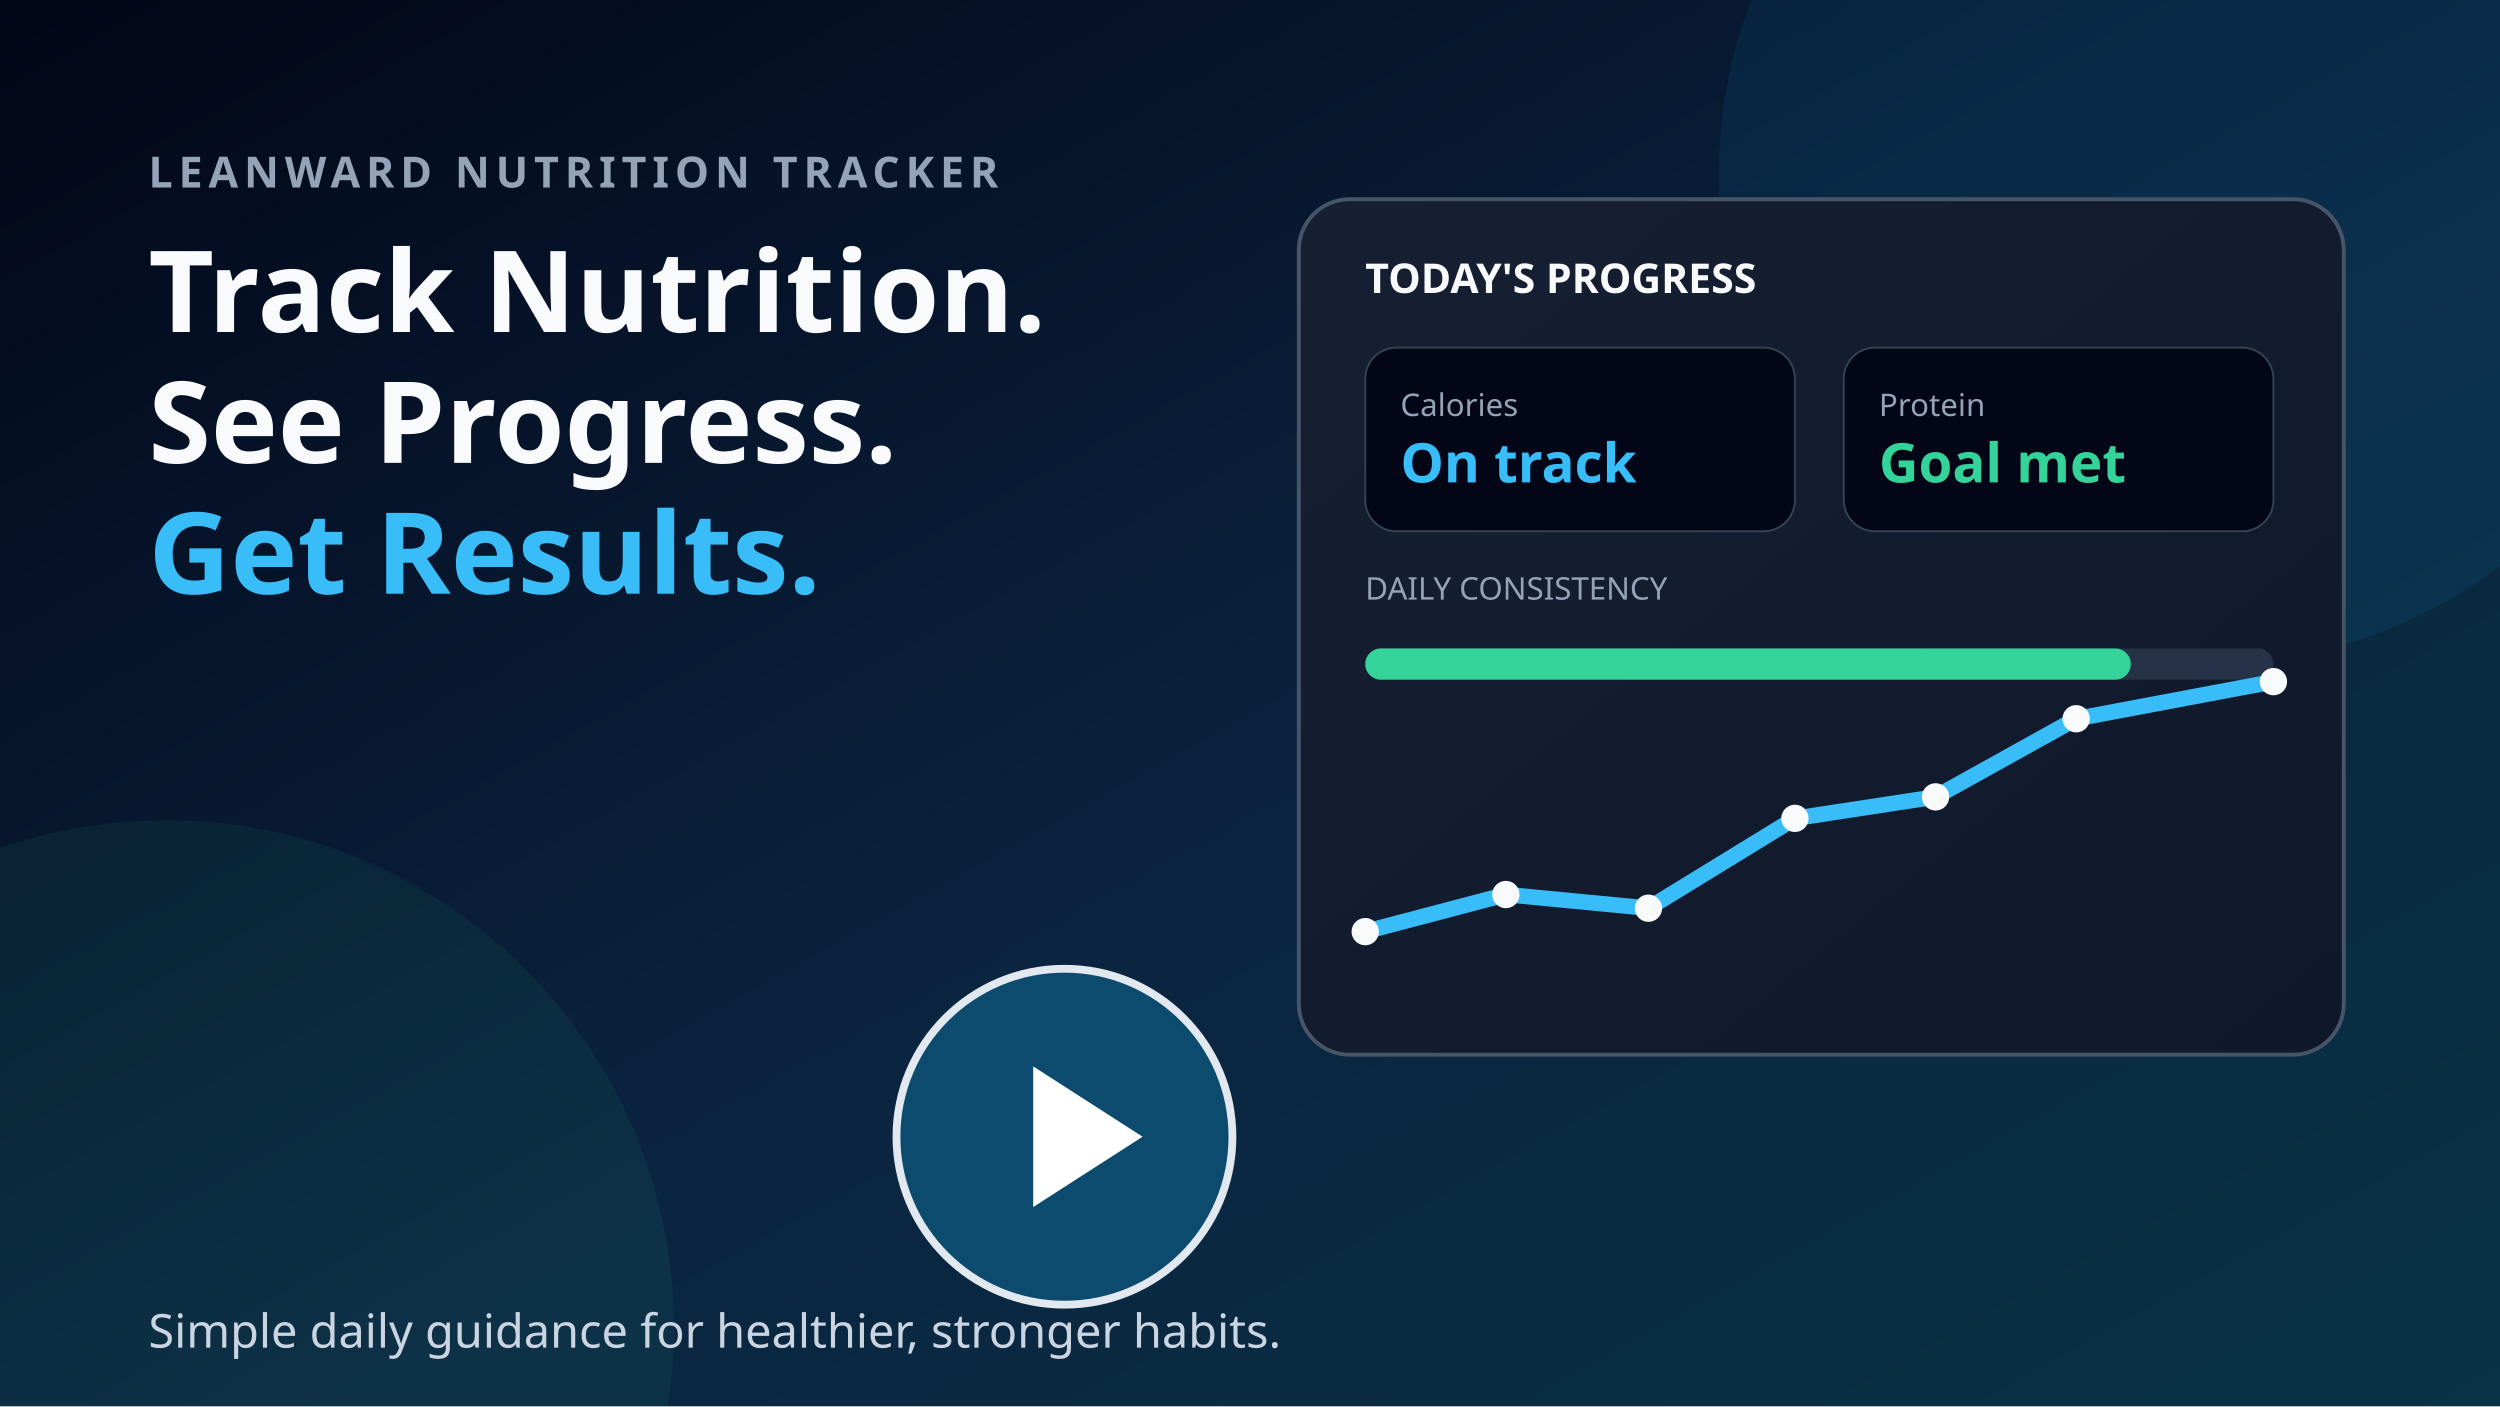
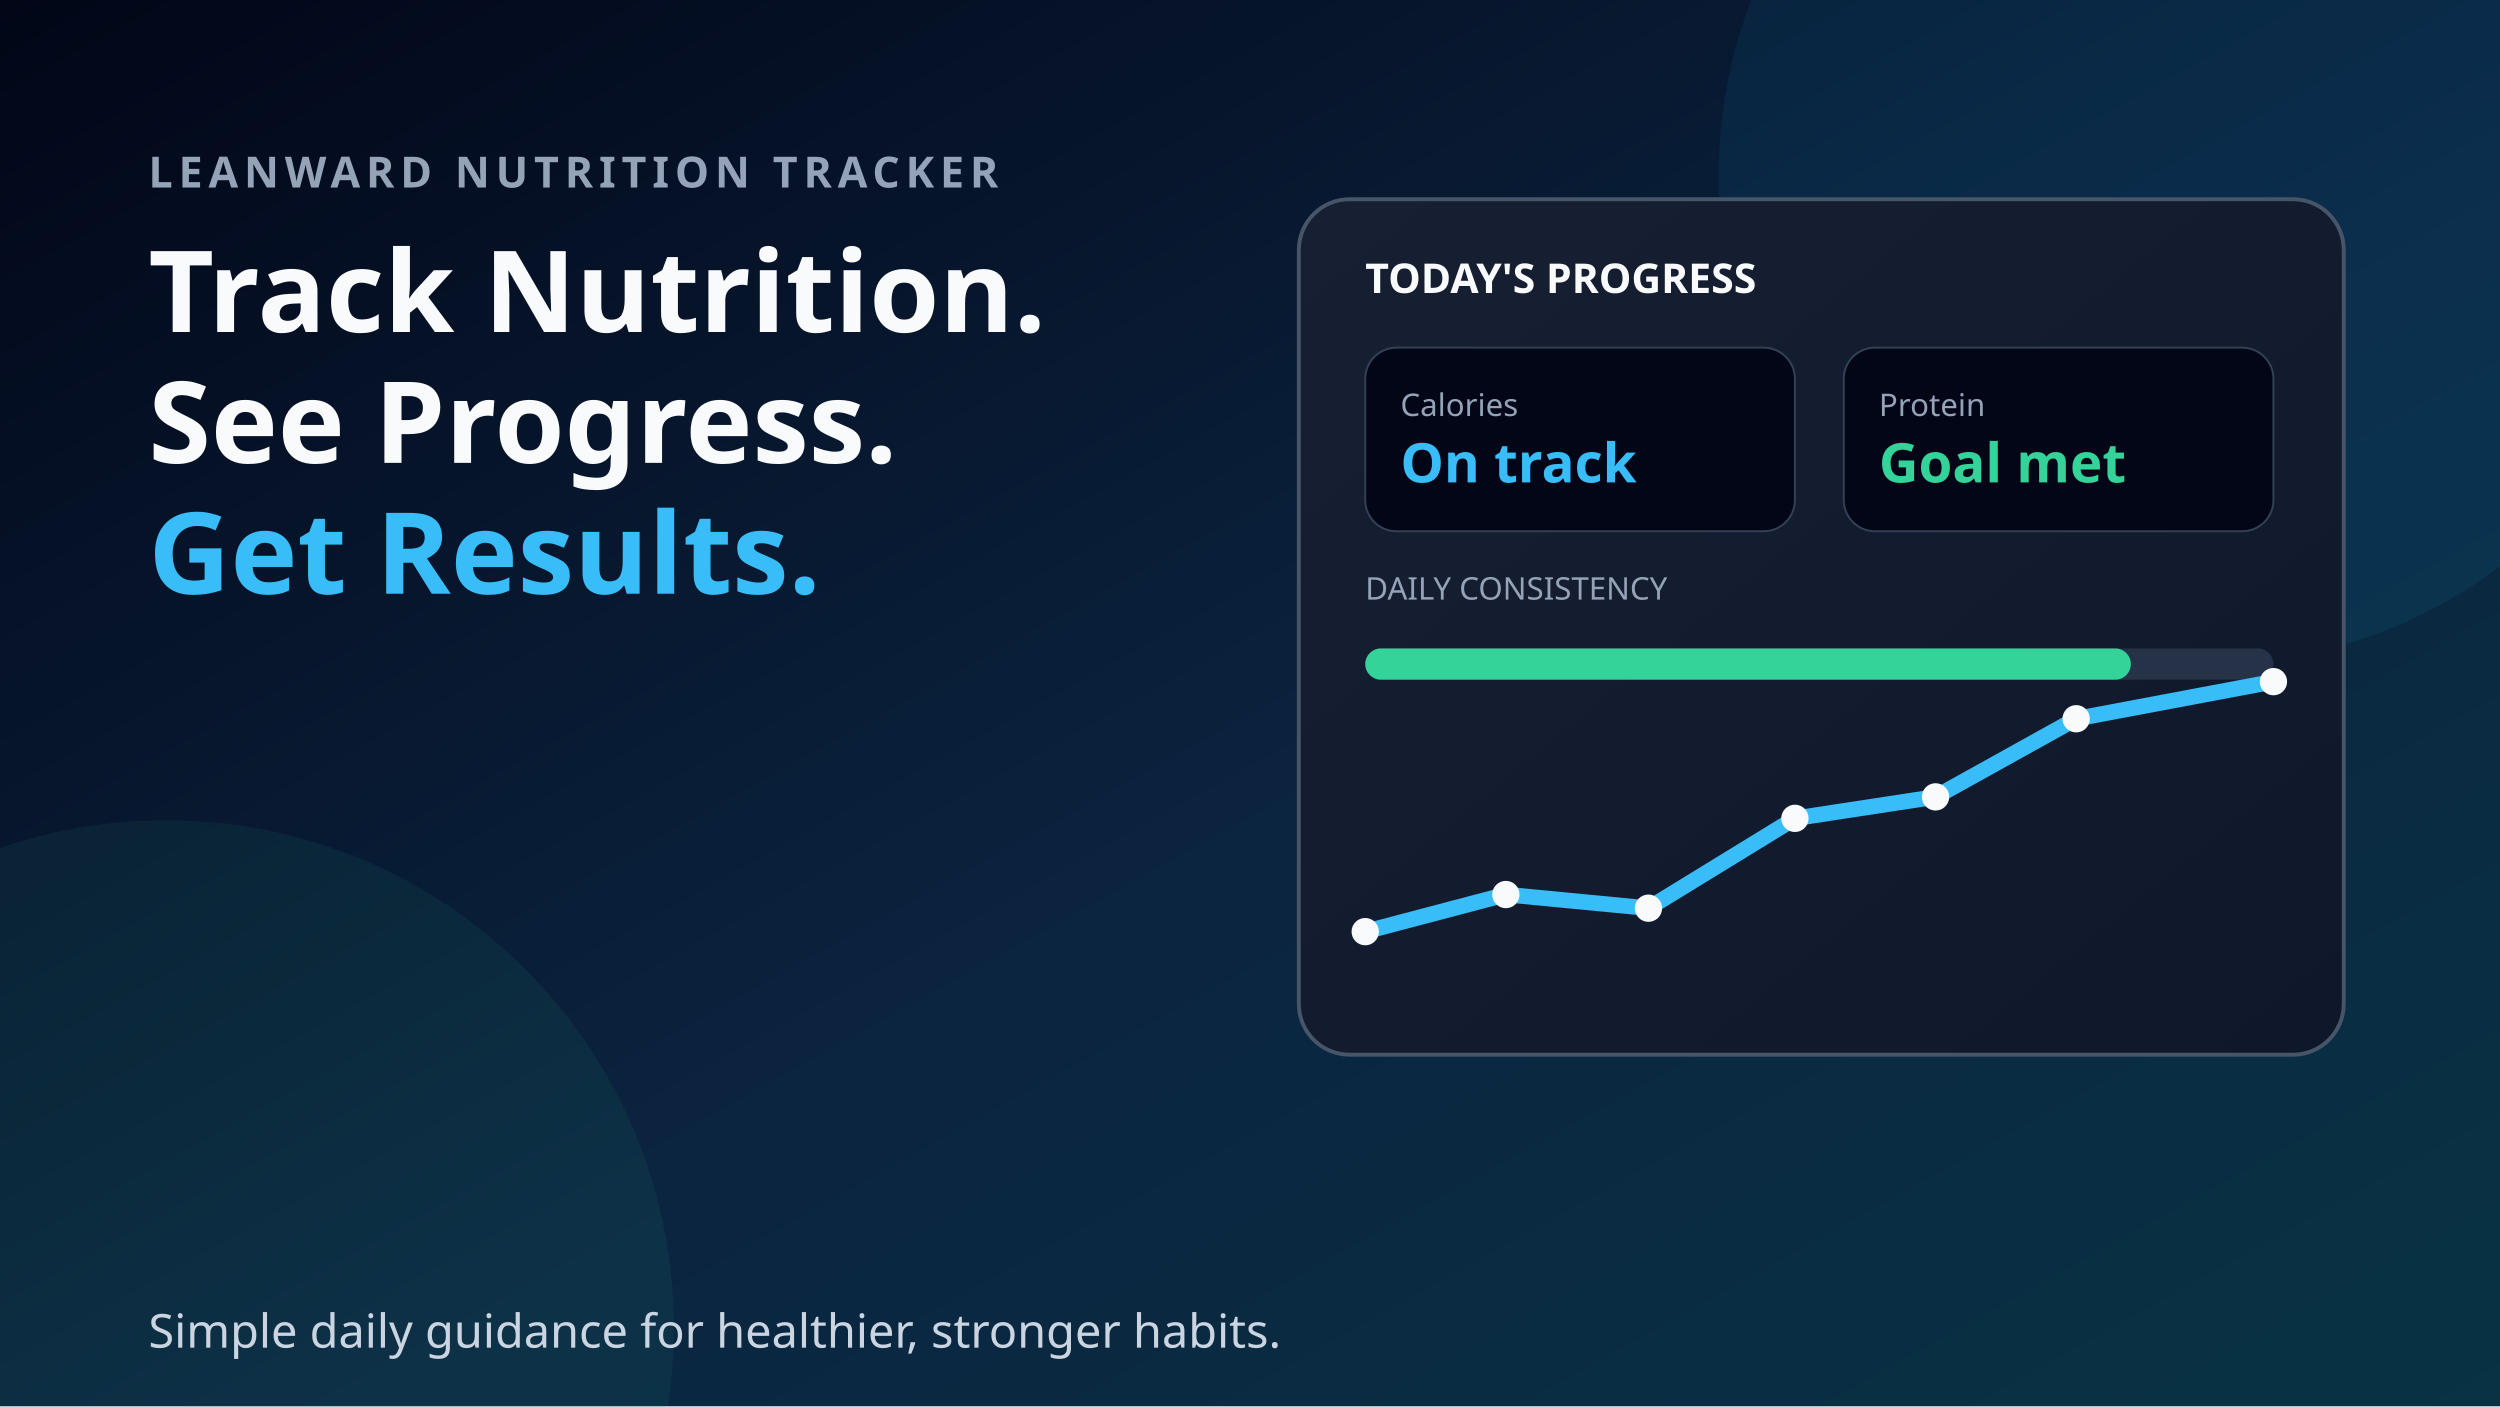
<svg xmlns="http://www.w3.org/2000/svg" width="1280" height="720" viewBox="0 0 1280 720" role="img" aria-labelledby="title desc">
  <defs>
    <linearGradient id="bg" x1="0" y1="0" x2="1" y2="1">
      <stop stop-color="#020617" />
      <stop offset=".55" stop-color="#0b2440" />
      <stop offset="1" stop-color="#083344" />
    </linearGradient>
    <linearGradient id="card" x1="0" y1="0" x2="1" y2="1">
      <stop stop-color="#172033" />
      <stop offset="1" stop-color="#0f172a" />
    </linearGradient>
    <filter id="shadow">
      <feDropShadow dx="0" dy="12" stdDeviation="18" flood-opacity=".35" />
    </filter>
  </defs>
  <rect width="1280" height="720" fill="url(#bg)" />
  <circle cx="1130" cy="90" r="250" fill="#0ea5e9" opacity=".08" />
  <circle cx="85" cy="680" r="260" fill="#34d399" opacity=".07" />
  <g transform="translate(76 96)">
    <text fill="#94a3b8" font-family="system-ui,Segoe UI,sans-serif" font-size="22" font-weight="700" letter-spacing="3">LEANWARD NUTRITION TRACKER</text>
    <text y="74" fill="#f8fafc" font-family="system-ui,Segoe UI,sans-serif" font-size="58" font-weight="800">Track Nutrition.</text>
    <text y="141" fill="#f8fafc" font-family="system-ui,Segoe UI,sans-serif" font-size="58" font-weight="800">See Progress.</text>
    <text y="208" fill="#38bdf8" font-family="system-ui,Segoe UI,sans-serif" font-size="58" font-weight="800">Get Results.</text>
  </g>
  <g transform="translate(665 102)">
    <rect width="535" height="438" rx="26" fill="url(#card)" stroke="#475569" stroke-width="2" />
    <text x="34" y="48" fill="#f8fafc" font-family="system-ui,Segoe UI,sans-serif" font-size="21" font-weight="700">TODAY'S PROGRESS</text>
    <g transform="translate(34 76)">
      <rect width="220" height="94" rx="16" fill="#020617" stroke="#334155" />
      <text x="18" y="35" fill="#94a3b8" font-family="system-ui" font-size="16">Calories</text>
      <text x="18" y="69" fill="#38bdf8" font-family="system-ui" font-size="28" font-weight="700">On track</text>
      <rect x="245" width="220" height="94" rx="16" fill="#020617" stroke="#334155" />
      <text x="263" y="35" fill="#94a3b8" font-family="system-ui" font-size="16">Protein</text>
      <text x="263" y="69" fill="#34d399" font-family="system-ui" font-size="28" font-weight="700">Goal met</text>
    </g>
    <g transform="translate(34 205)">
      <text fill="#94a3b8" font-family="system-ui" font-size="16">DAILY CONSISTENCY</text>
      <rect y="25" width="465" height="16" rx="8" fill="#253247" />
      <rect y="25" width="392" height="16" rx="8" fill="#34d399" />
      <polyline points="0,170 72,151 145,158 220,112 292,101 364,61 465,42" fill="none" stroke="#38bdf8" stroke-width="8" stroke-linecap="round" stroke-linejoin="round" />
      <g fill="#f8fafc">
        <circle cx="0" cy="170" r="7" />
        <circle cx="72" cy="151" r="7" />
        <circle cx="145" cy="158" r="7" />
        <circle cx="220" cy="112" r="7" />
        <circle cx="292" cy="101" r="7" />
        <circle cx="364" cy="61" r="7" />
        <circle cx="465" cy="42" r="7" />
      </g>
    </g>
  </g>
-   <g transform="translate(457 494)">
-     <circle cx="88" cy="88" r="86" fill="#0c4a6e" stroke="#e2e8f0" stroke-width="4" />
-     <path d="M72 52 72 124 128 88Z" fill="#fff" />
-   </g>
  <text x="76" y="690" fill="#cbd5e1" font-family="system-ui,Segoe UI,sans-serif" font-size="24">Simple daily guidance for healthier, stronger habits.</text>
</svg>
